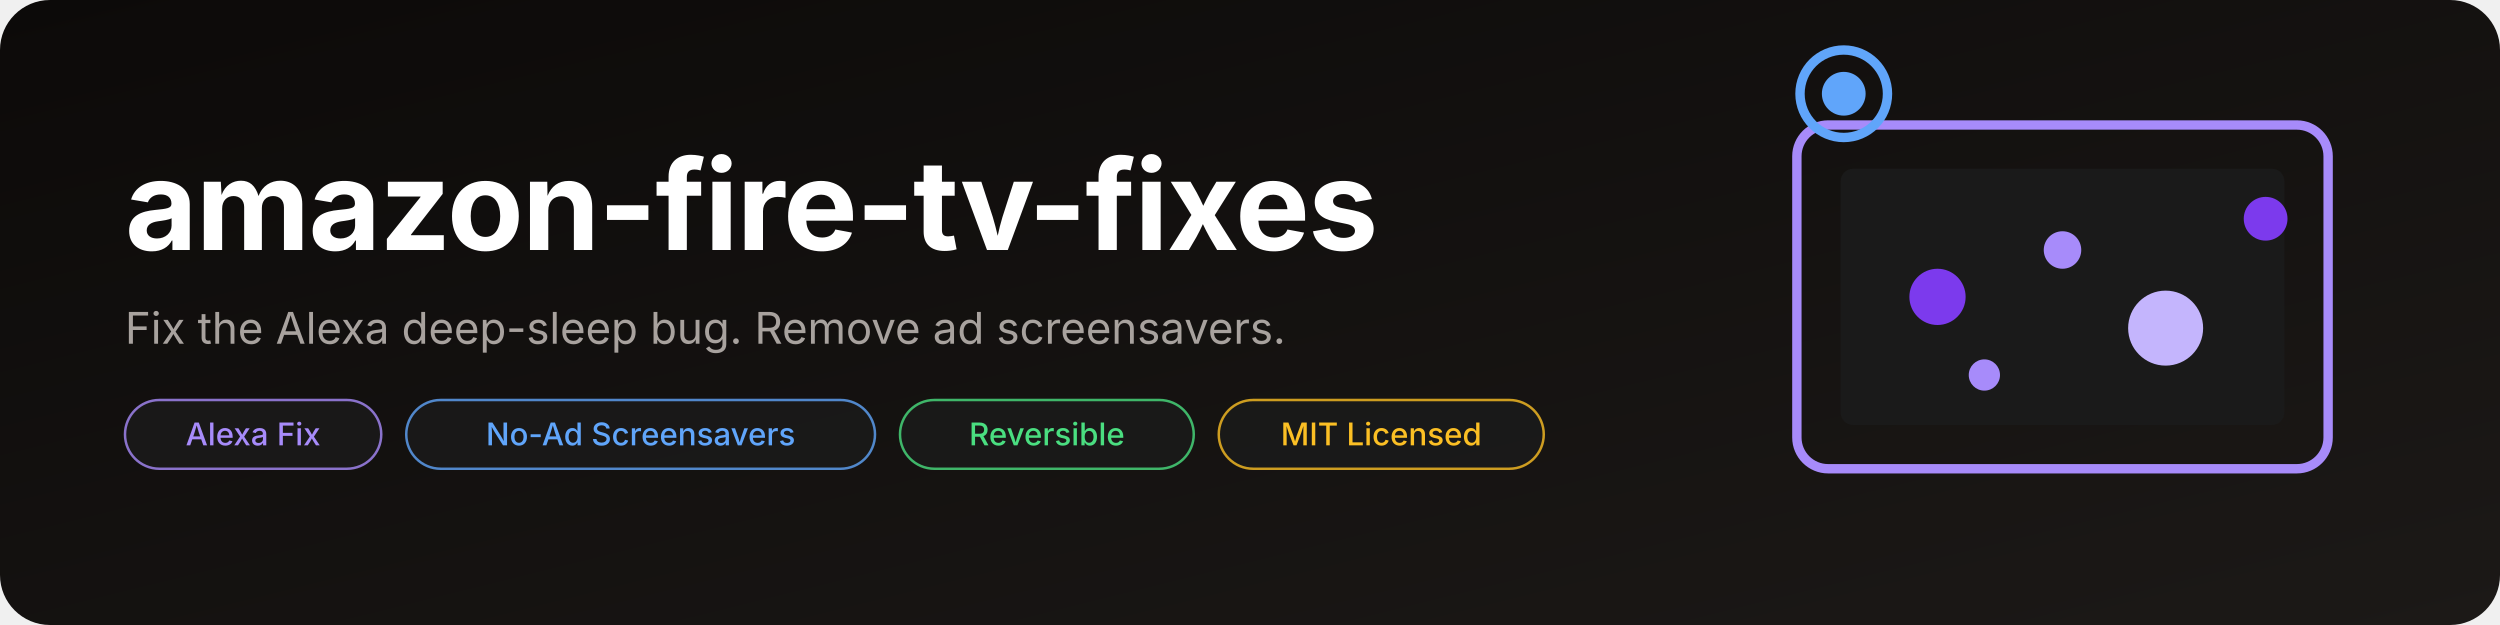
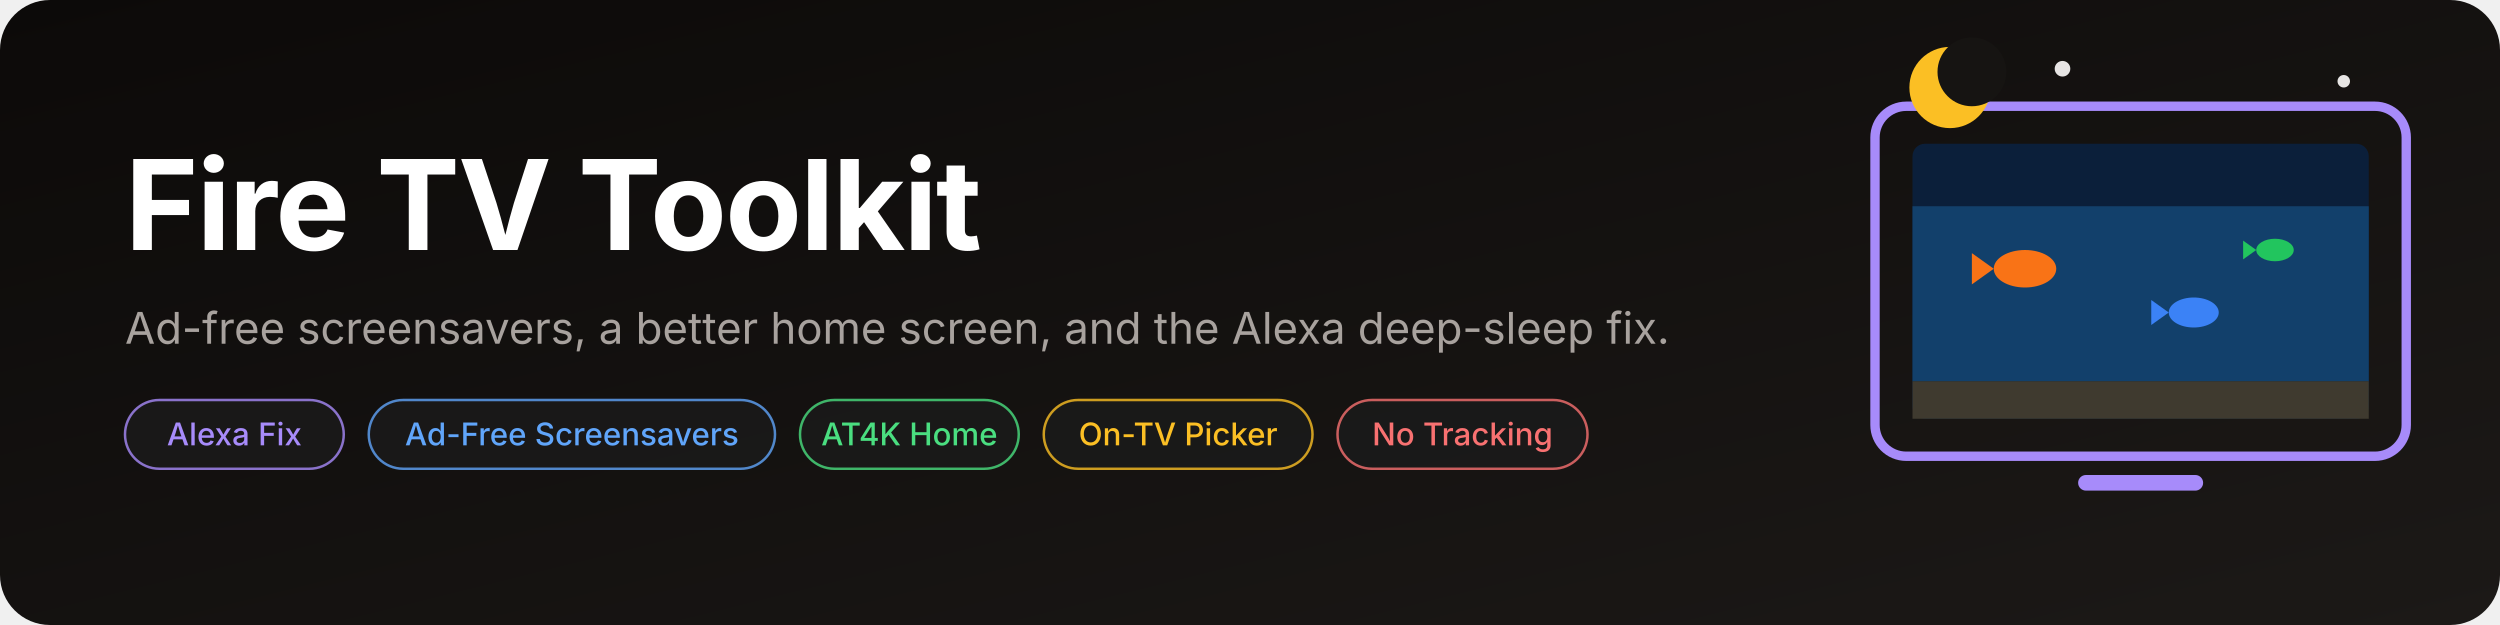
<svg xmlns="http://www.w3.org/2000/svg" width="800" height="200" viewBox="0 0 800 200">
  <defs>
    <linearGradient id="bg" x1="0" x2="1" y1="0" y2="1">
-       <stop offset="0%" stop-color="#0c0a09" />
-       <stop offset="100%" stop-color="#1c1917" />
+       <stop offset="0" stop-color="#0c0a09" />
+       <stop offset="1" stop-color="#1c1917" />
    </linearGradient>
  </defs>
  <rect width="800" height="200" fill="url(#bg)" rx="16" />
-   <g transform="translate(575,40)">
-     <rect width="170" height="110" x="0" y="0" fill="none" stroke="#a78bfa" stroke-width="3" rx="10" />
-     <rect width="142" height="82" x="14" y="14" fill="#1a1a1a" rx="4" />
-     <circle cx="45" cy="55" r="9" fill="#7c3aed" />
-     <circle cx="85" cy="40" r="6" fill="#a78bfa" />
-     <circle cx="118" cy="65" r="12" fill="#c4b5fd" />
-     <circle cx="150" cy="30" r="7" fill="#7c3aed" />
-     <circle cx="60" cy="80" r="5" fill="#a78bfa" />
-     <circle cx="15" cy="-10" r="14" fill="none" stroke="#60a5fa" stroke-width="3" />
-     <circle cx="15" cy="-10" r="7" fill="#60a5fa" />
+   <g transform="translate(600,34)">
+     <rect width="170" height="112" fill="none" stroke="#a78bfa" stroke-width="3" rx="10" />
+     <rect width="146" height="88" x="12" y="12" fill="#0b1f3a" rx="4" />
+     <rect width="146" height="56" x="12" y="32" fill="#12406b" />
+     <rect width="146" height="12" x="12" y="88" fill="#3f3a2f" />
+     <ellipse cx="48" cy="52" rx="10.0" ry="6.0" fill="#f97316" />
+     <path d="M38.0 52 l-7.0 -5.0 v10.0 z" fill="#f97316" />
+     <ellipse cx="102" cy="66" rx="8.0" ry="4.8" fill="#3b82f6" />
+     <path d="M94.0 66 l-5.6 -4.0 v8.0 z" fill="#3b82f6" />
+     <ellipse cx="128" cy="46" rx="6.0" ry="3.6" fill="#22c55e" />
+     <path d="M122.0 46 l-4.2 -3.0 v6.0 z" fill="#22c55e" />
+     <circle cx="24" cy="-6" r="13" fill="#fbbf24" />
+     <circle cx="31" cy="-11" r="11" fill="#161412" />
+     <circle cx="60" cy="-12" r="2.5" fill="#e7e5e4" />
+     <circle cx="150" cy="-8" r="2" fill="#e7e5e4" />
+     <rect width="40" height="5" x="65" y="118" fill="#a78bfa" rx="2.5" />
  </g>
-   <text x="40" y="80" fill="#fff" font-family="system-ui, -apple-system, 'Segoe UI', sans-serif" font-size="40" font-weight="700" letter-spacing="-.5">amazon-fire-tv-fixes</text>
-   <text x="40" y="110" fill="#a8a29e" font-family="system-ui, -apple-system, 'Segoe UI', sans-serif" font-size="14">Fix the Alexa deep-sleep bug. Remove ad screensavers.</text>
+   <text x="40" y="80" fill="#fff" font-family="system-ui, -apple-system, 'Segoe UI', sans-serif" font-size="40" font-weight="700" letter-spacing="-.5">Fire TV Toolkit</text>
+   <text x="40" y="110" fill="#a8a29e" font-family="system-ui, -apple-system, 'Segoe UI', sans-serif" font-size="14">Ad-free screensavers, a better home screen, and the Alexa deep-sleep fix.</text>
  <g font-family="system-ui, -apple-system, 'Segoe UI', sans-serif" font-size="10" font-weight="500" text-anchor="middle">
-     <rect width="82" height="22" x="40" y="128" fill="#1a1a1a" stroke="#a78bfa" stroke-width=".8" opacity=".8" rx="11" />
-     <text x="81" y="142.5" fill="#a78bfa">Alexa Fix</text>
-     <rect width="150" height="22" x="130" y="128" fill="#1a1a1a" stroke="#60a5fa" stroke-width=".8" opacity=".8" rx="11" />
-     <text x="205" y="142.5" fill="#60a5fa">No-Ad Screensavers</text>
-     <rect width="94" height="22" x="288" y="128" fill="#1a1a1a" stroke="#4ade80" stroke-width=".8" opacity=".8" rx="11" />
-     <text x="335" y="142.5" fill="#4ade80">Reversible</text>
-     <rect width="104" height="22" x="390" y="128" fill="#1a1a1a" stroke="#fbbf24" stroke-width=".8" opacity=".8" rx="11" />
-     <text x="442" y="142.5" fill="#fbbf24">MIT Licensed</text>
+     <rect width="70" height="22" x="40" y="128" fill="#1a1a1a" opacity=".8" stroke="#a78bfa" stroke-width=".8" rx="11" />
+     <text x="75" y="142.5" fill="#a78bfa">Alexa Fix</text>
+     <rect width="130" height="22" x="118" y="128" fill="#1a1a1a" opacity=".8" stroke="#60a5fa" stroke-width=".8" rx="11" />
+     <text x="183" y="142.5" fill="#60a5fa">Ad-Free Screensavers</text>
+     <rect width="70" height="22" x="256" y="128" fill="#1a1a1a" opacity=".8" stroke="#4ade80" stroke-width=".8" rx="11" />
+     <text x="291" y="142.5" fill="#4ade80">AT4K Home</text>
+     <rect width="86" height="22" x="334" y="128" fill="#1a1a1a" opacity=".8" stroke="#fbbf24" stroke-width=".8" rx="11" />
+     <text x="377" y="142.5" fill="#fbbf24">On-TV Picker</text>
+     <rect width="80" height="22" x="428" y="128" fill="#1a1a1a" opacity=".8" stroke="#f87171" stroke-width=".8" rx="11" />
+     <text x="468" y="142.5" fill="#f87171">No Tracking</text>
  </g>
</svg>
